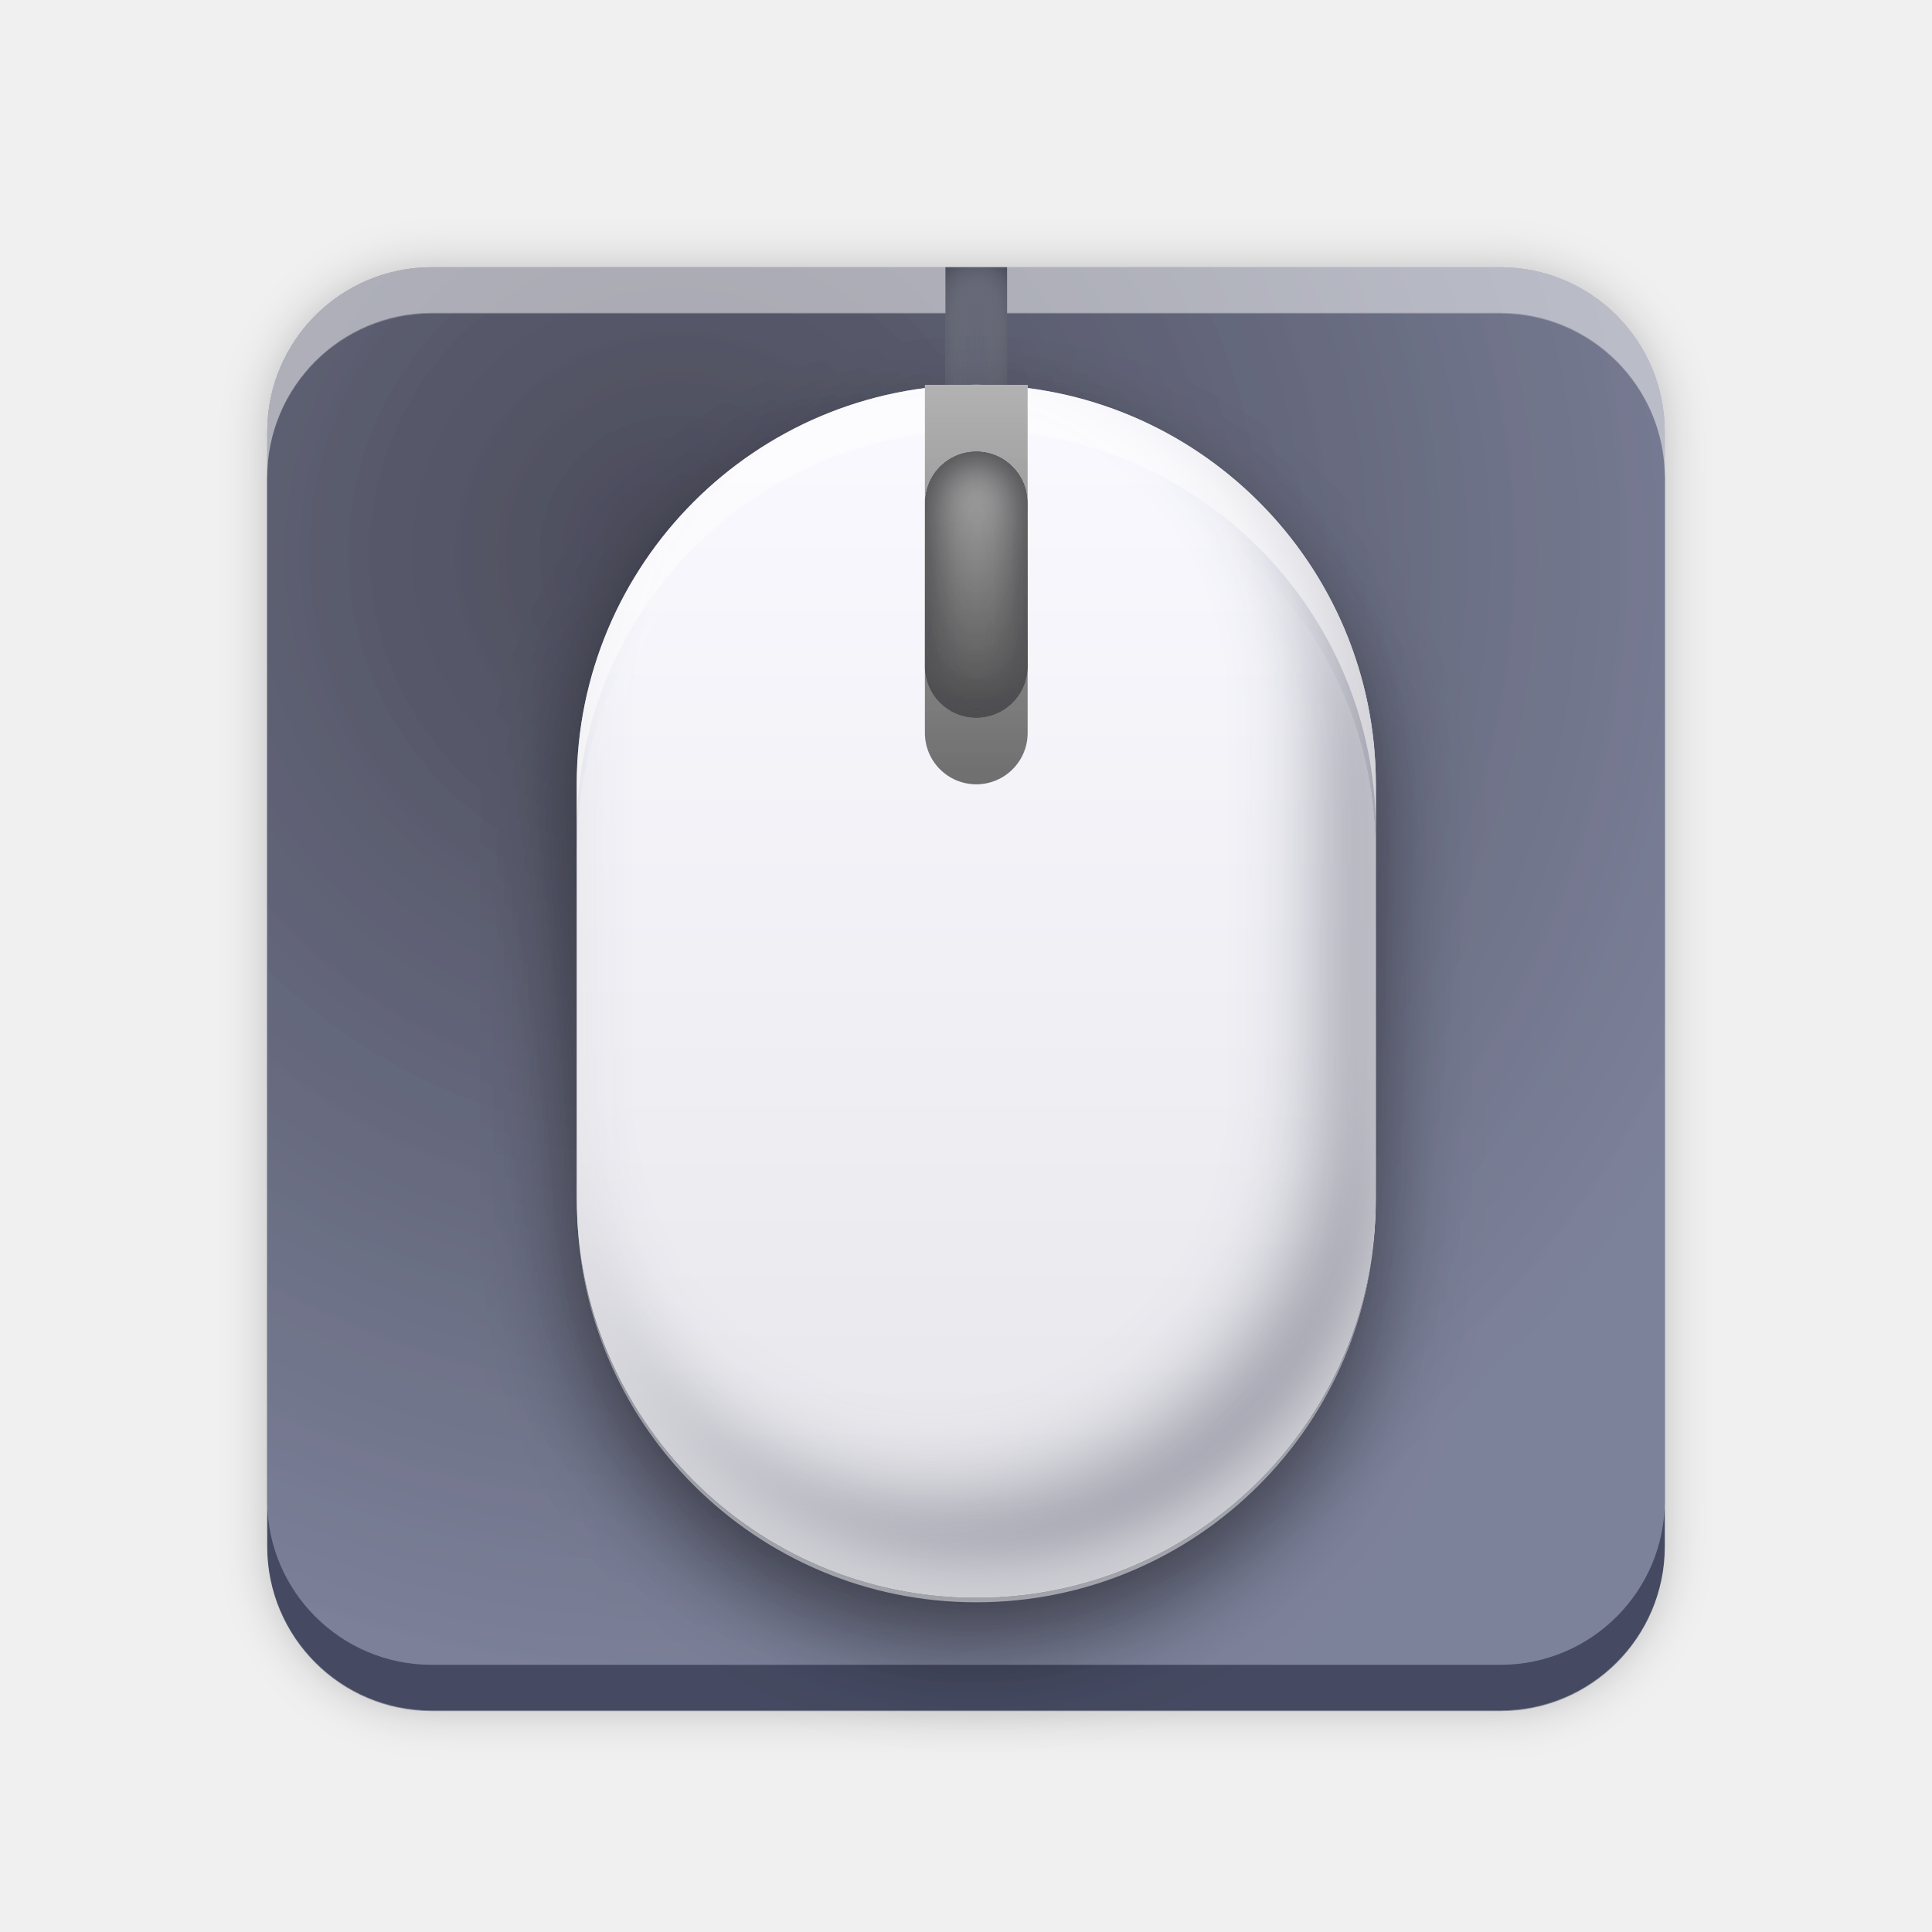
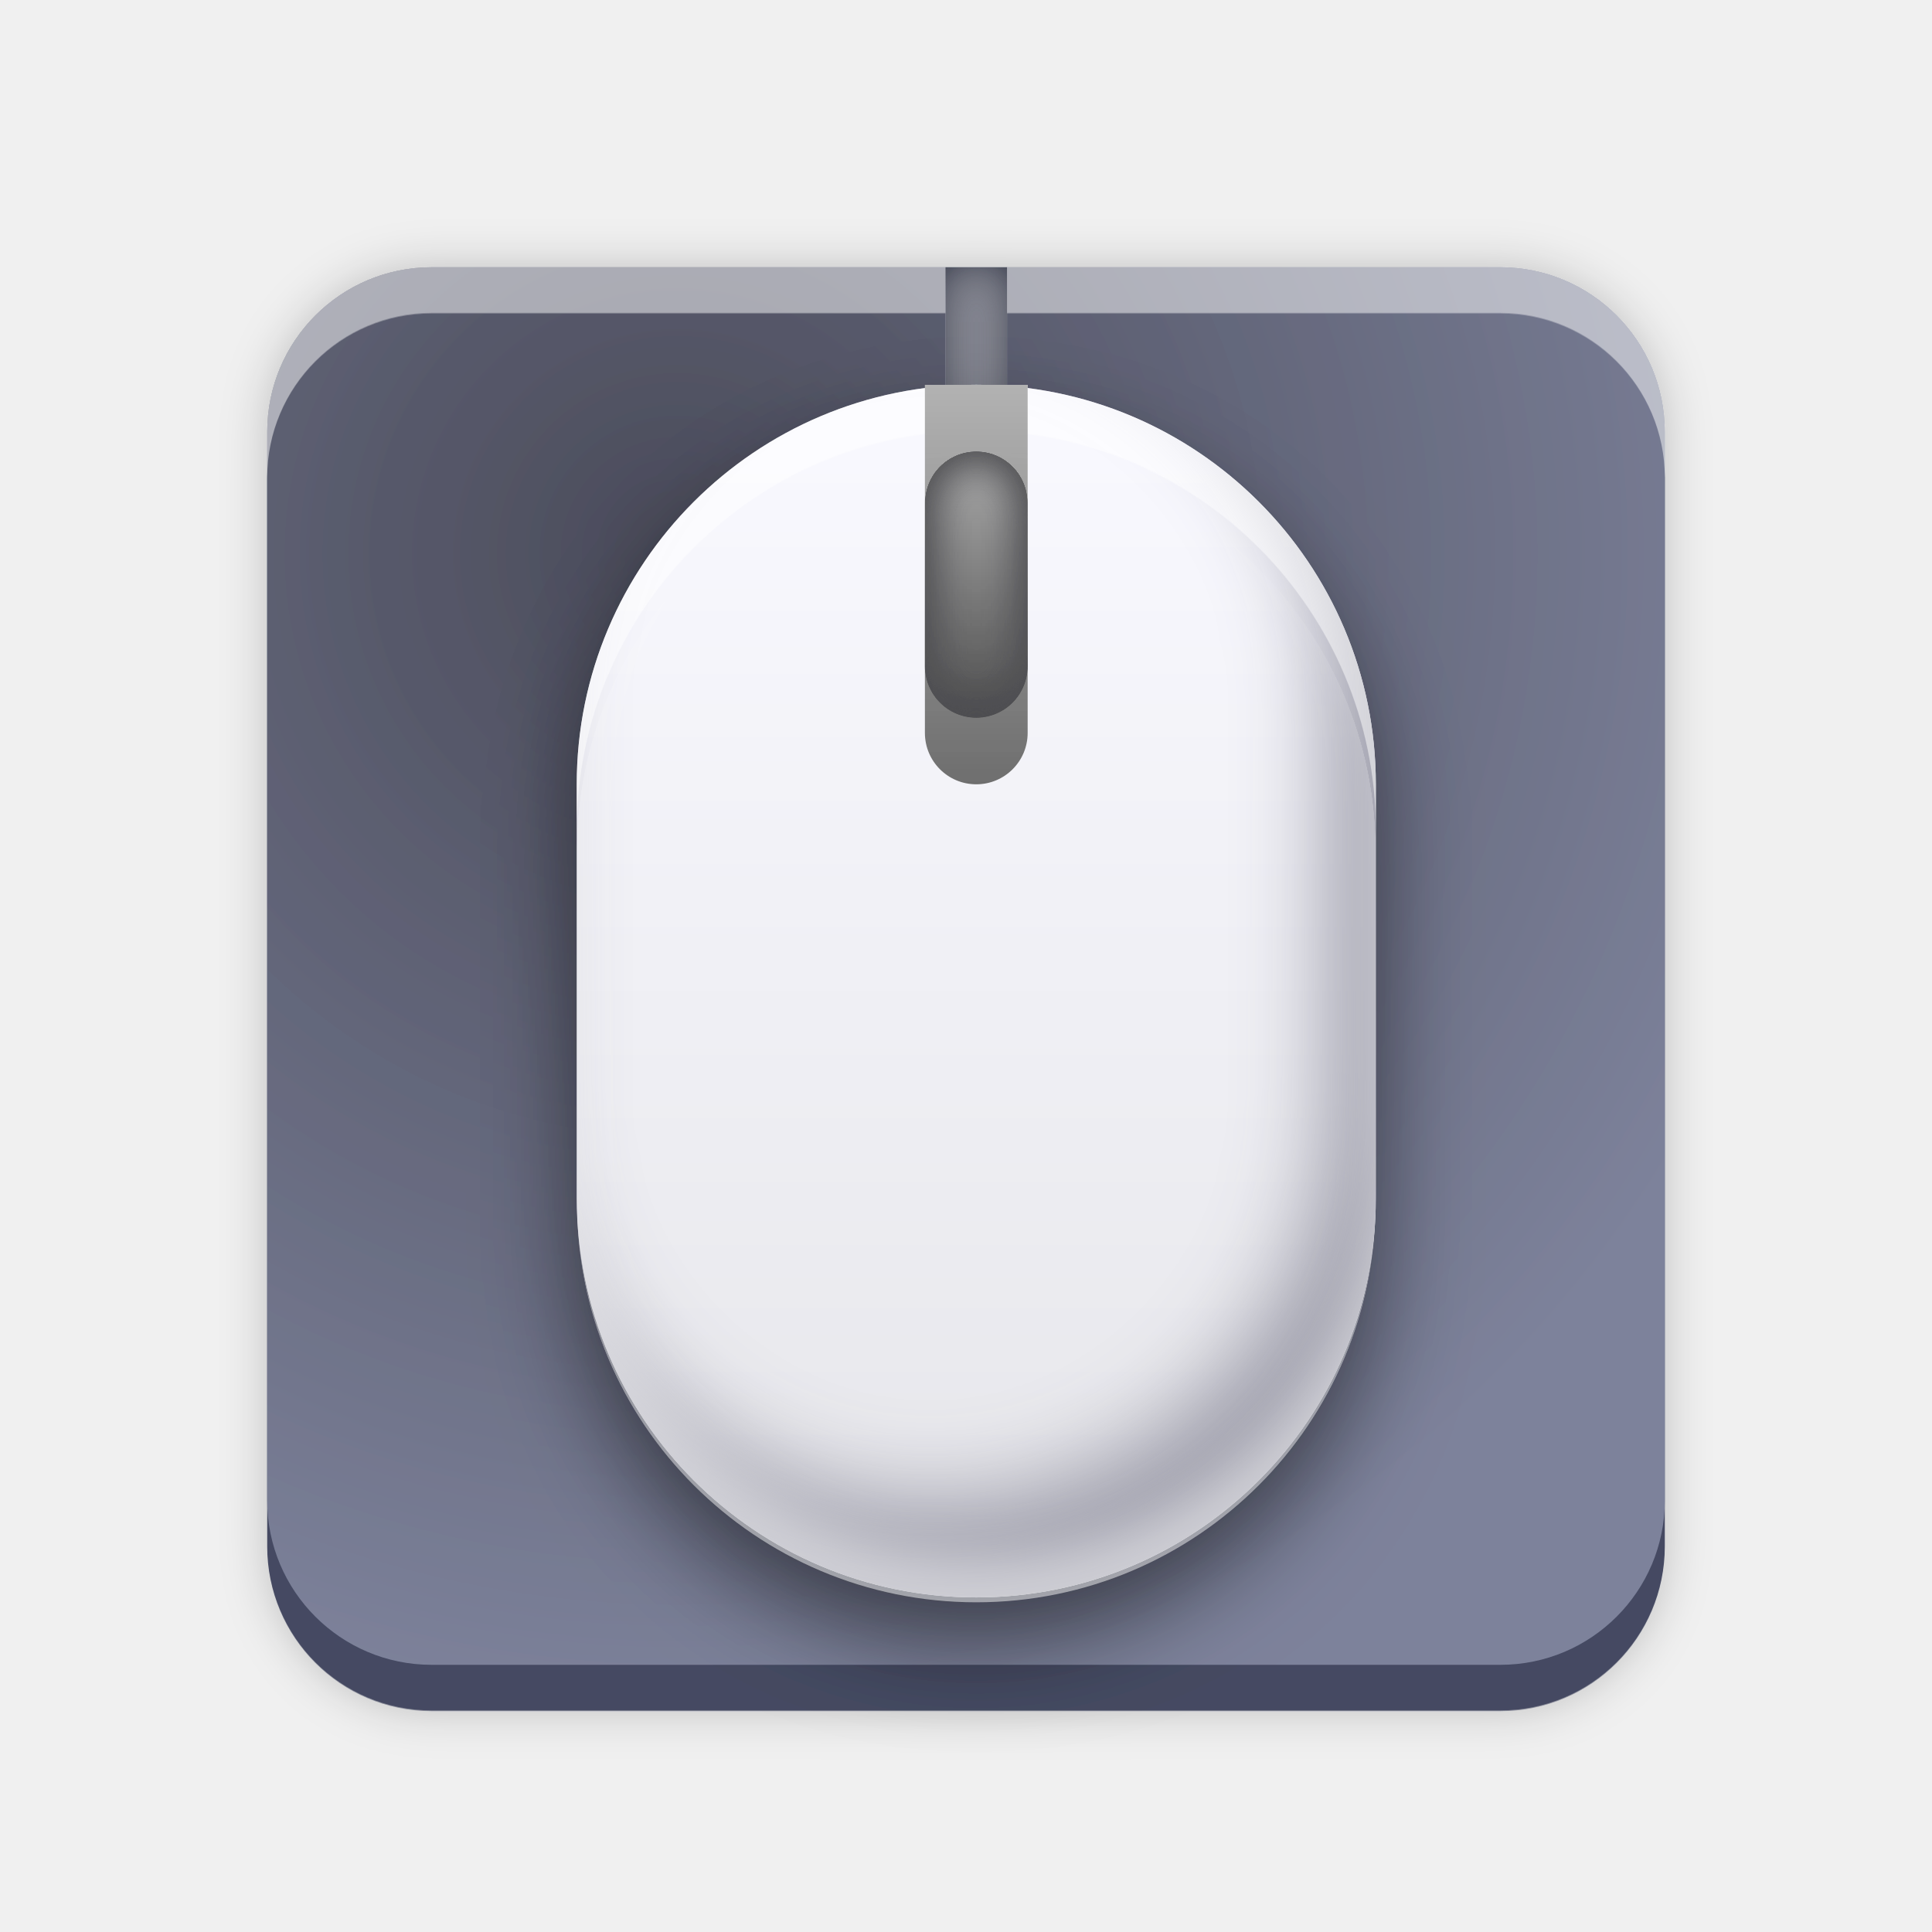
<svg xmlns="http://www.w3.org/2000/svg" xmlns:xlink="http://www.w3.org/1999/xlink" width="42px" height="42px" viewBox="0 0 42 42" version="1.1">
  <defs>
    <filter x="-8.1%" y="-8.1%" width="116.1%" height="119.1%" filterUnits="objectBoundingBox" id="filter-1">
      <feOffset dx="0" dy="0" in="SourceAlpha" result="shadowOffsetOuter1" />
      <feGaussianBlur stdDeviation="0.5" in="shadowOffsetOuter1" result="shadowBlurOuter1" />
      <feColorMatrix values="0 0 0 0 0   0 0 0 0 0   0 0 0 0 0  0 0 0 0.2 0" type="matrix" in="shadowBlurOuter1" result="shadowMatrixOuter1" />
      <feMerge>
        <feMergeNode in="shadowMatrixOuter1" />
        <feMergeNode in="SourceGraphic" />
      </feMerge>
    </filter>
    <radialGradient cx="29.493%" cy="20.686%" fx="29.493%" fy="20.686%" r="83.018%" id="radialGradient-2">
      <stop stop-color="#4A4B5A" offset="0%" />
      <stop stop-color="#7D829B" offset="100%" />
    </radialGradient>
    <rect id="path-3" x="0" y="0" width="30.383" height="30.383" rx="3.574" />
    <filter x="-1.6%" y="-1.6%" width="103.3%" height="106.6%" filterUnits="objectBoundingBox" id="filter-4">
      <feOffset dx="0" dy="1" in="SourceAlpha" result="shadowOffsetOuter1" />
      <feColorMatrix values="0 0 0 0 0.271   0 0 0 0 0.291   0 0 0 0 0.383  0 0 0 1 0" type="matrix" in="shadowOffsetOuter1" />
    </filter>
    <filter x="-1.6%" y="-1.6%" width="103.3%" height="106.6%" filterUnits="objectBoundingBox" id="filter-5">
      <feOffset dx="0" dy="1" in="SourceAlpha" result="shadowOffsetInner1" />
      <feComposite in="shadowOffsetInner1" in2="SourceAlpha" operator="arithmetic" k2="-1" k3="1" result="shadowInnerInner1" />
      <feColorMatrix values="0 0 0 0 1   0 0 0 0 1   0 0 0 0 1  0 0 0 0.5 0" type="matrix" in="shadowInnerInner1" />
    </filter>
    <path d="M14.745,0 L16.085,0 L16.085,8.266 C16.085,8.636 15.785,8.936 15.415,8.936 C15.045,8.936 14.745,8.636 14.745,8.266 L14.745,0 L14.745,0 Z" id="path-6" />
    <filter x="-37.3%" y="-5.6%" width="174.6%" height="111.2%" filterUnits="objectBoundingBox" id="filter-7">
      <feGaussianBlur stdDeviation="0.5" in="SourceAlpha" result="shadowBlurInner1" />
-       <feOffset dx="0" dy="-0" in="shadowBlurInner1" result="shadowOffsetInner1" />
+       <feOffset dx="0" dy="0" in="shadowBlurInner1" result="shadowOffsetInner1" />
      <feComposite in="shadowOffsetInner1" in2="SourceAlpha" operator="arithmetic" k2="-1" k3="1" result="shadowInnerInner1" />
      <feColorMatrix values="0 0 0 0 0   0 0 0 0 0   0 0 0 0 0  0 0 0 0.5 0" type="matrix" in="shadowInnerInner1" result="shadowMatrixInner1" />
      <feGaussianBlur stdDeviation="0.5" in="SourceAlpha" result="shadowBlurInner2" />
      <feOffset dx="0" dy="0" in="shadowBlurInner2" result="shadowOffsetInner2" />
      <feComposite in="shadowOffsetInner2" in2="SourceAlpha" operator="arithmetic" k2="-1" k3="1" result="shadowInnerInner2" />
      <feColorMatrix values="0 0 0 0 1   0 0 0 0 1   0 0 0 0 1  0 0 0 0.965 0" type="matrix" in="shadowInnerInner2" result="shadowMatrixInner2" />
      <feGaussianBlur stdDeviation="0.5" in="SourceAlpha" result="shadowBlurInner3" />
-       <feOffset dx="-0" dy="0" in="shadowBlurInner3" result="shadowOffsetInner3" />
+       <feOffset dx="0" dy="0" in="shadowBlurInner3" result="shadowOffsetInner3" />
      <feComposite in="shadowOffsetInner3" in2="SourceAlpha" operator="arithmetic" k2="-1" k3="1" result="shadowInnerInner3" />
      <feColorMatrix values="0 0 0 0 0.126   0 0 0 0 0.141   0 0 0 0 0.216  0 0 0 1 0" type="matrix" in="shadowInnerInner3" result="shadowMatrixInner3" />
      <feMerge>
        <feMergeNode in="shadowMatrixInner1" />
        <feMergeNode in="shadowMatrixInner2" />
        <feMergeNode in="shadowMatrixInner3" />
      </feMerge>
    </filter>
    <linearGradient x1="50%" y1="0%" x2="50%" y2="100%" id="linearGradient-8">
      <stop stop-color="#F9F9FF" offset="0%" />
      <stop stop-color="#E6E6EA" offset="100%" />
    </linearGradient>
    <rect id="path-9" x="6.729" y="2.556" width="17.372" height="26.362" rx="8.686" />
    <filter x="-20.1%" y="-9.5%" width="140.3%" height="126.6%" filterUnits="objectBoundingBox" id="filter-10">
      <feOffset dx="0" dy="1" in="SourceAlpha" result="shadowOffsetOuter1" />
      <feGaussianBlur stdDeviation="1" in="shadowOffsetOuter1" result="shadowBlurOuter1" />
      <feColorMatrix values="0 0 0 0 0   0 0 0 0 0   0 0 0 0 0  0 0 0 0.5 0" type="matrix" in="shadowBlurOuter1" />
    </filter>
    <filter x="-23.0%" y="-11.4%" width="146.1%" height="130.3%" filterUnits="objectBoundingBox" id="filter-11">
      <feGaussianBlur stdDeviation="1" in="SourceAlpha" result="shadowBlurInner1" />
      <feOffset dx="-1" dy="-2" in="shadowBlurInner1" result="shadowOffsetInner1" />
      <feComposite in="shadowOffsetInner1" in2="SourceAlpha" operator="arithmetic" k2="-1" k3="1" result="shadowInnerInner1" />
      <feColorMatrix values="0 0 0 0 0.605   0 0 0 0 0.605   0 0 0 0 0.658  0 0 0 1 0" type="matrix" in="shadowInnerInner1" result="shadowMatrixInner1" />
      <feOffset dx="0" dy="1" in="SourceAlpha" result="shadowOffsetInner2" />
      <feComposite in="shadowOffsetInner2" in2="SourceAlpha" operator="arithmetic" k2="-1" k3="1" result="shadowInnerInner2" />
      <feColorMatrix values="0 0 0 0 1   0 0 0 0 1   0 0 0 0 1  0 0 0 0.5 0" type="matrix" in="shadowInnerInner2" result="shadowMatrixInner2" />
      <feMerge>
        <feMergeNode in="shadowMatrixInner1" />
        <feMergeNode in="shadowMatrixInner2" />
      </feMerge>
    </filter>
-     <path d="M6.255,0 L11.117,0 C14.571,2.53557134e-16 17.372,2.801 17.372,6.255 L17.372,10.393 C17.372,13.847 14.571,16.648 11.117,16.648 L6.255,16.648 C2.801,16.648 1.31125928e-15,13.847 0,10.393 L0,6.255 C4.65097563e-16,2.801 2.801,1.52279971e-15 6.255,0 Z" id="path-12" />
+     <path d="M6.255,0 L11.117,0 C14.571,-6.34621286e-16 17.372,2.801 17.372,6.255 L17.372,10.393 C17.372,13.847 14.571,16.648 11.117,16.648 L6.255,16.648 C2.801,16.648 4.23080857e-16,13.847 0,10.393 L0,6.255 C-4.23080857e-16,2.801 2.801,6.34621286e-16 6.255,0 Z" id="path-12" />
    <linearGradient x1="50%" y1="0%" x2="50%" y2="100%" id="linearGradient-14">
      <stop stop-color="#B2B2B2" offset="0%" />
      <stop stop-color="#6E6E6E" offset="100%" />
    </linearGradient>
    <path d="M7.569,-9.04808143e-14 L9.803,-9.04808143e-14 L9.803,7.569 C9.803,8.186 9.303,8.686 8.686,8.686 C8.069,8.686 7.569,8.186 7.569,7.569 L7.569,-9.04808143e-14 L7.569,-9.04808143e-14 Z" id="path-15" />
    <filter x="0.0%" y="0.0%" width="100.0%" height="100.0%" filterUnits="objectBoundingBox" id="filter-16">
      <feOffset dx="0" dy="0" in="SourceAlpha" result="shadowOffsetOuter1" />
      <feColorMatrix values="0 0 0 0 1   0 0 0 0 1   0 0 0 0 1  0 0 0 1 0" type="matrix" in="shadowOffsetOuter1" />
    </filter>
    <rect id="path-17" x="6.729" y="4.003" width="17.372" height="25.021" rx="8.686" />
    <filter x="-5.8%" y="-4.0%" width="111.5%" height="108.0%" filterUnits="objectBoundingBox" id="filter-18">
      <feGaussianBlur stdDeviation="0.5" in="SourceAlpha" result="shadowBlurInner1" />
      <feOffset dx="0" dy="-1" in="shadowBlurInner1" result="shadowOffsetInner1" />
      <feComposite in="shadowOffsetInner1" in2="SourceAlpha" operator="arithmetic" k2="-1" k3="1" result="shadowInnerInner1" />
      <feColorMatrix values="0 0 0 0 1   0 0 0 0 1   0 0 0 0 1  0 0 0 1 0" type="matrix" in="shadowInnerInner1" />
    </filter>
    <linearGradient x1="50%" y1="0%" x2="50%" y2="100%" id="linearGradient-19">
      <stop stop-color="#ADADAD" offset="0%" />
      <stop stop-color="#4F4F4F" offset="100%" />
    </linearGradient>
    <rect id="path-20" x="14.298" y="4.003" width="2.234" height="5.791" rx="1.117" />
    <filter x="-22.4%" y="-8.6%" width="144.8%" height="117.3%" filterUnits="objectBoundingBox" id="filter-21">
      <feGaussianBlur stdDeviation="0.5" in="SourceAlpha" result="shadowBlurInner1" />
-       <feOffset dx="0" dy="-0" in="shadowBlurInner1" result="shadowOffsetInner1" />
+       <feOffset dx="0" dy="0" in="shadowBlurInner1" result="shadowOffsetInner1" />
      <feComposite in="shadowOffsetInner1" in2="SourceAlpha" operator="arithmetic" k2="-1" k3="1" result="shadowInnerInner1" />
      <feColorMatrix values="0 0 0 0 0.259   0 0 0 0 0.259   0 0 0 0 0.297  0 0 0 1 0" type="matrix" in="shadowInnerInner1" result="shadowMatrixInner1" />
      <feGaussianBlur stdDeviation="0.5" in="SourceAlpha" result="shadowBlurInner2" />
      <feOffset dx="0" dy="0" in="shadowBlurInner2" result="shadowOffsetInner2" />
      <feComposite in="shadowOffsetInner2" in2="SourceAlpha" operator="arithmetic" k2="-1" k3="1" result="shadowInnerInner2" />
      <feColorMatrix values="0 0 0 0 0.327   0 0 0 0 0.327   0 0 0 0 0.327  0 0 0 1 0" type="matrix" in="shadowInnerInner2" result="shadowMatrixInner2" />
      <feMerge>
        <feMergeNode in="shadowMatrixInner1" />
        <feMergeNode in="shadowMatrixInner2" />
      </feMerge>
    </filter>
  </defs>
  <g id="设置中心/dcc_nav_mouse_42px" stroke="none" stroke-width="1" fill="none" fill-rule="evenodd">
    <g id="编组-2">
      <rect id="矩形" x="0" y="0" width="42" height="42" />
      <g id="编组" filter="url(#filter-1)" transform="translate(5.808511, 5.808511)">
        <g id="矩形">
          <use fill="black" fill-opacity="1" filter="url(#filter-4)" xlink:href="#path-3" />
          <use fill="url(#radialGradient-2)" fill-rule="evenodd" xlink:href="#path-3" />
          <use fill="black" fill-opacity="1" filter="url(#filter-5)" xlink:href="#path-3" />
        </g>
        <g id="矩形">
-           <use fill="#606376" fill-rule="evenodd" xlink:href="#path-6" />
+           <use fill="#8B8D9A" fill-rule="evenodd" xlink:href="#path-6" />
          <use fill="black" fill-opacity="1" filter="url(#filter-7)" xlink:href="#path-6" />
        </g>
        <g id="矩形">
          <use fill="black" fill-opacity="1" filter="url(#filter-10)" xlink:href="#path-9" />
          <use fill="url(#linearGradient-8)" fill-rule="evenodd" xlink:href="#path-9" />
          <use fill="black" fill-opacity="1" filter="url(#filter-11)" xlink:href="#path-9" />
        </g>
        <g id="矩形" transform="translate(6.728936, 2.555745)">
          <mask id="mask-13" fill="white">
            <use xlink:href="#path-12" />
          </mask>
          <g id="蒙版" />
          <g mask="url(#mask-13)">
            <use fill="black" fill-opacity="1" filter="url(#filter-16)" xlink:href="#path-15" />
            <use fill="url(#linearGradient-14)" fill-rule="evenodd" xlink:href="#path-15" />
          </g>
        </g>
        <g id="矩形" opacity="0.5" fill="black" fill-opacity="1">
          <use filter="url(#filter-18)" xlink:href="#path-17" />
        </g>
        <g id="矩形">
          <use fill="url(#linearGradient-19)" fill-rule="evenodd" xlink:href="#path-20" />
          <use fill="black" fill-opacity="1" filter="url(#filter-21)" xlink:href="#path-20" />
        </g>
      </g>
    </g>
  </g>
</svg>
